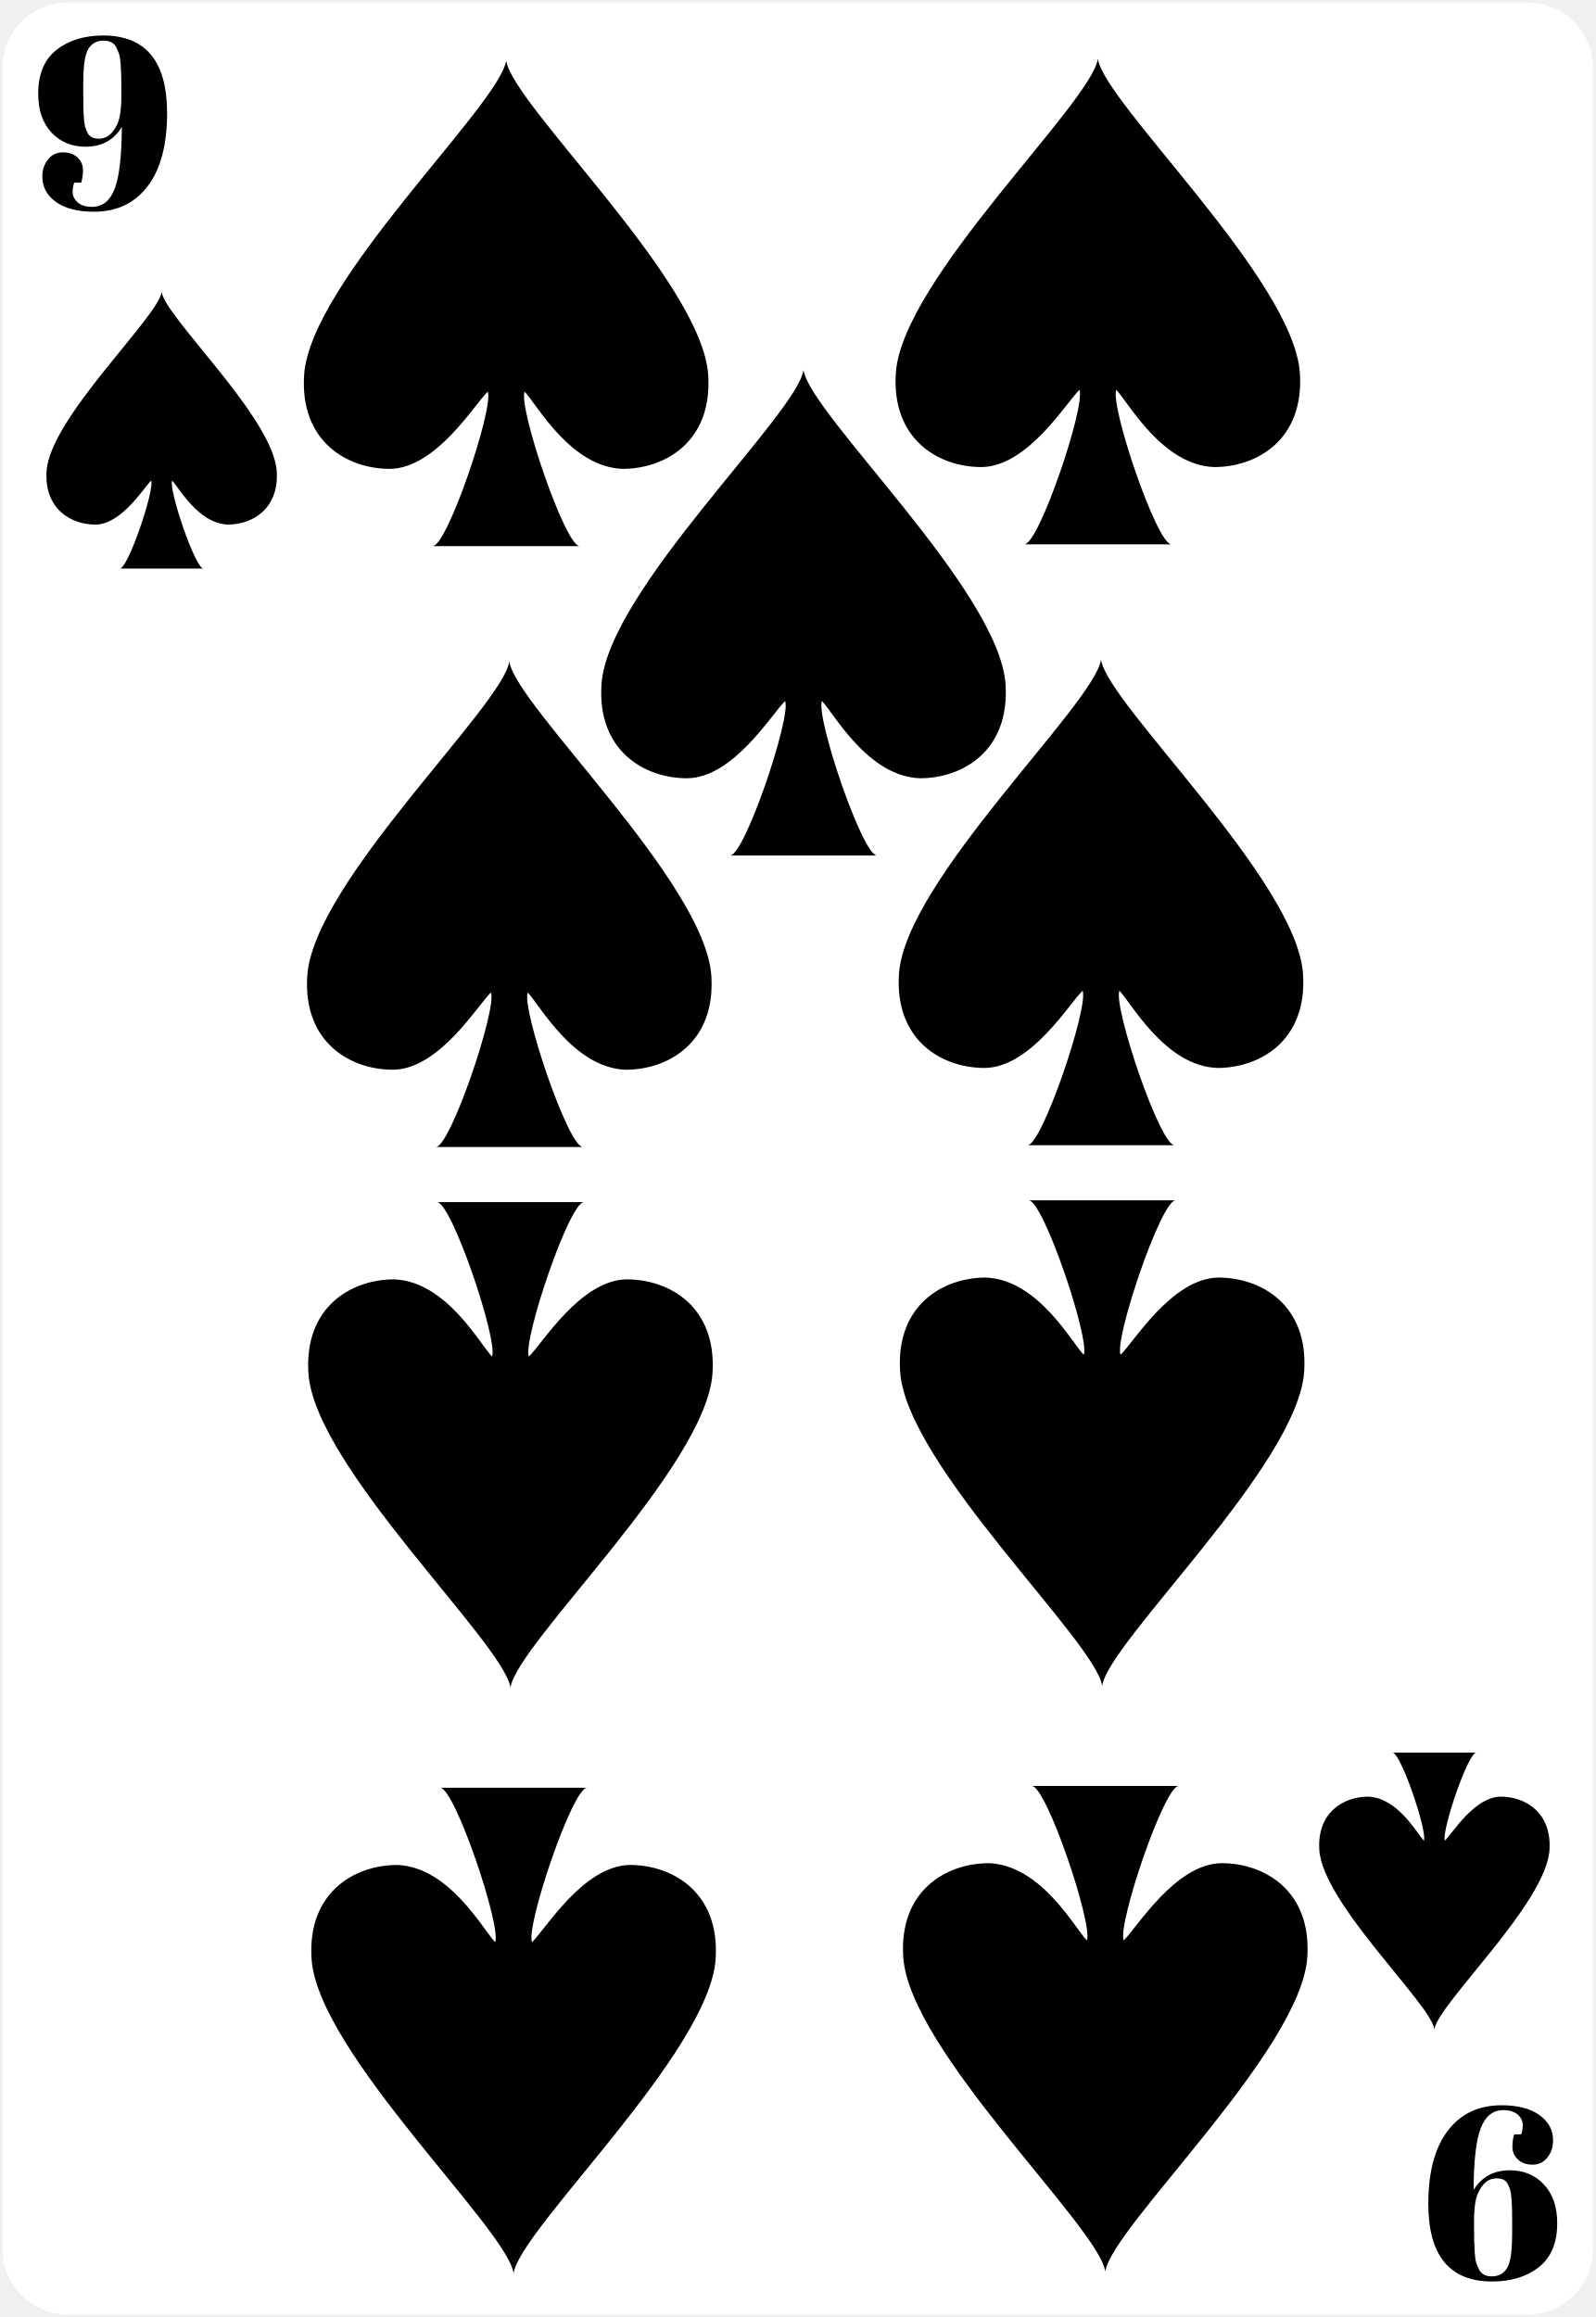
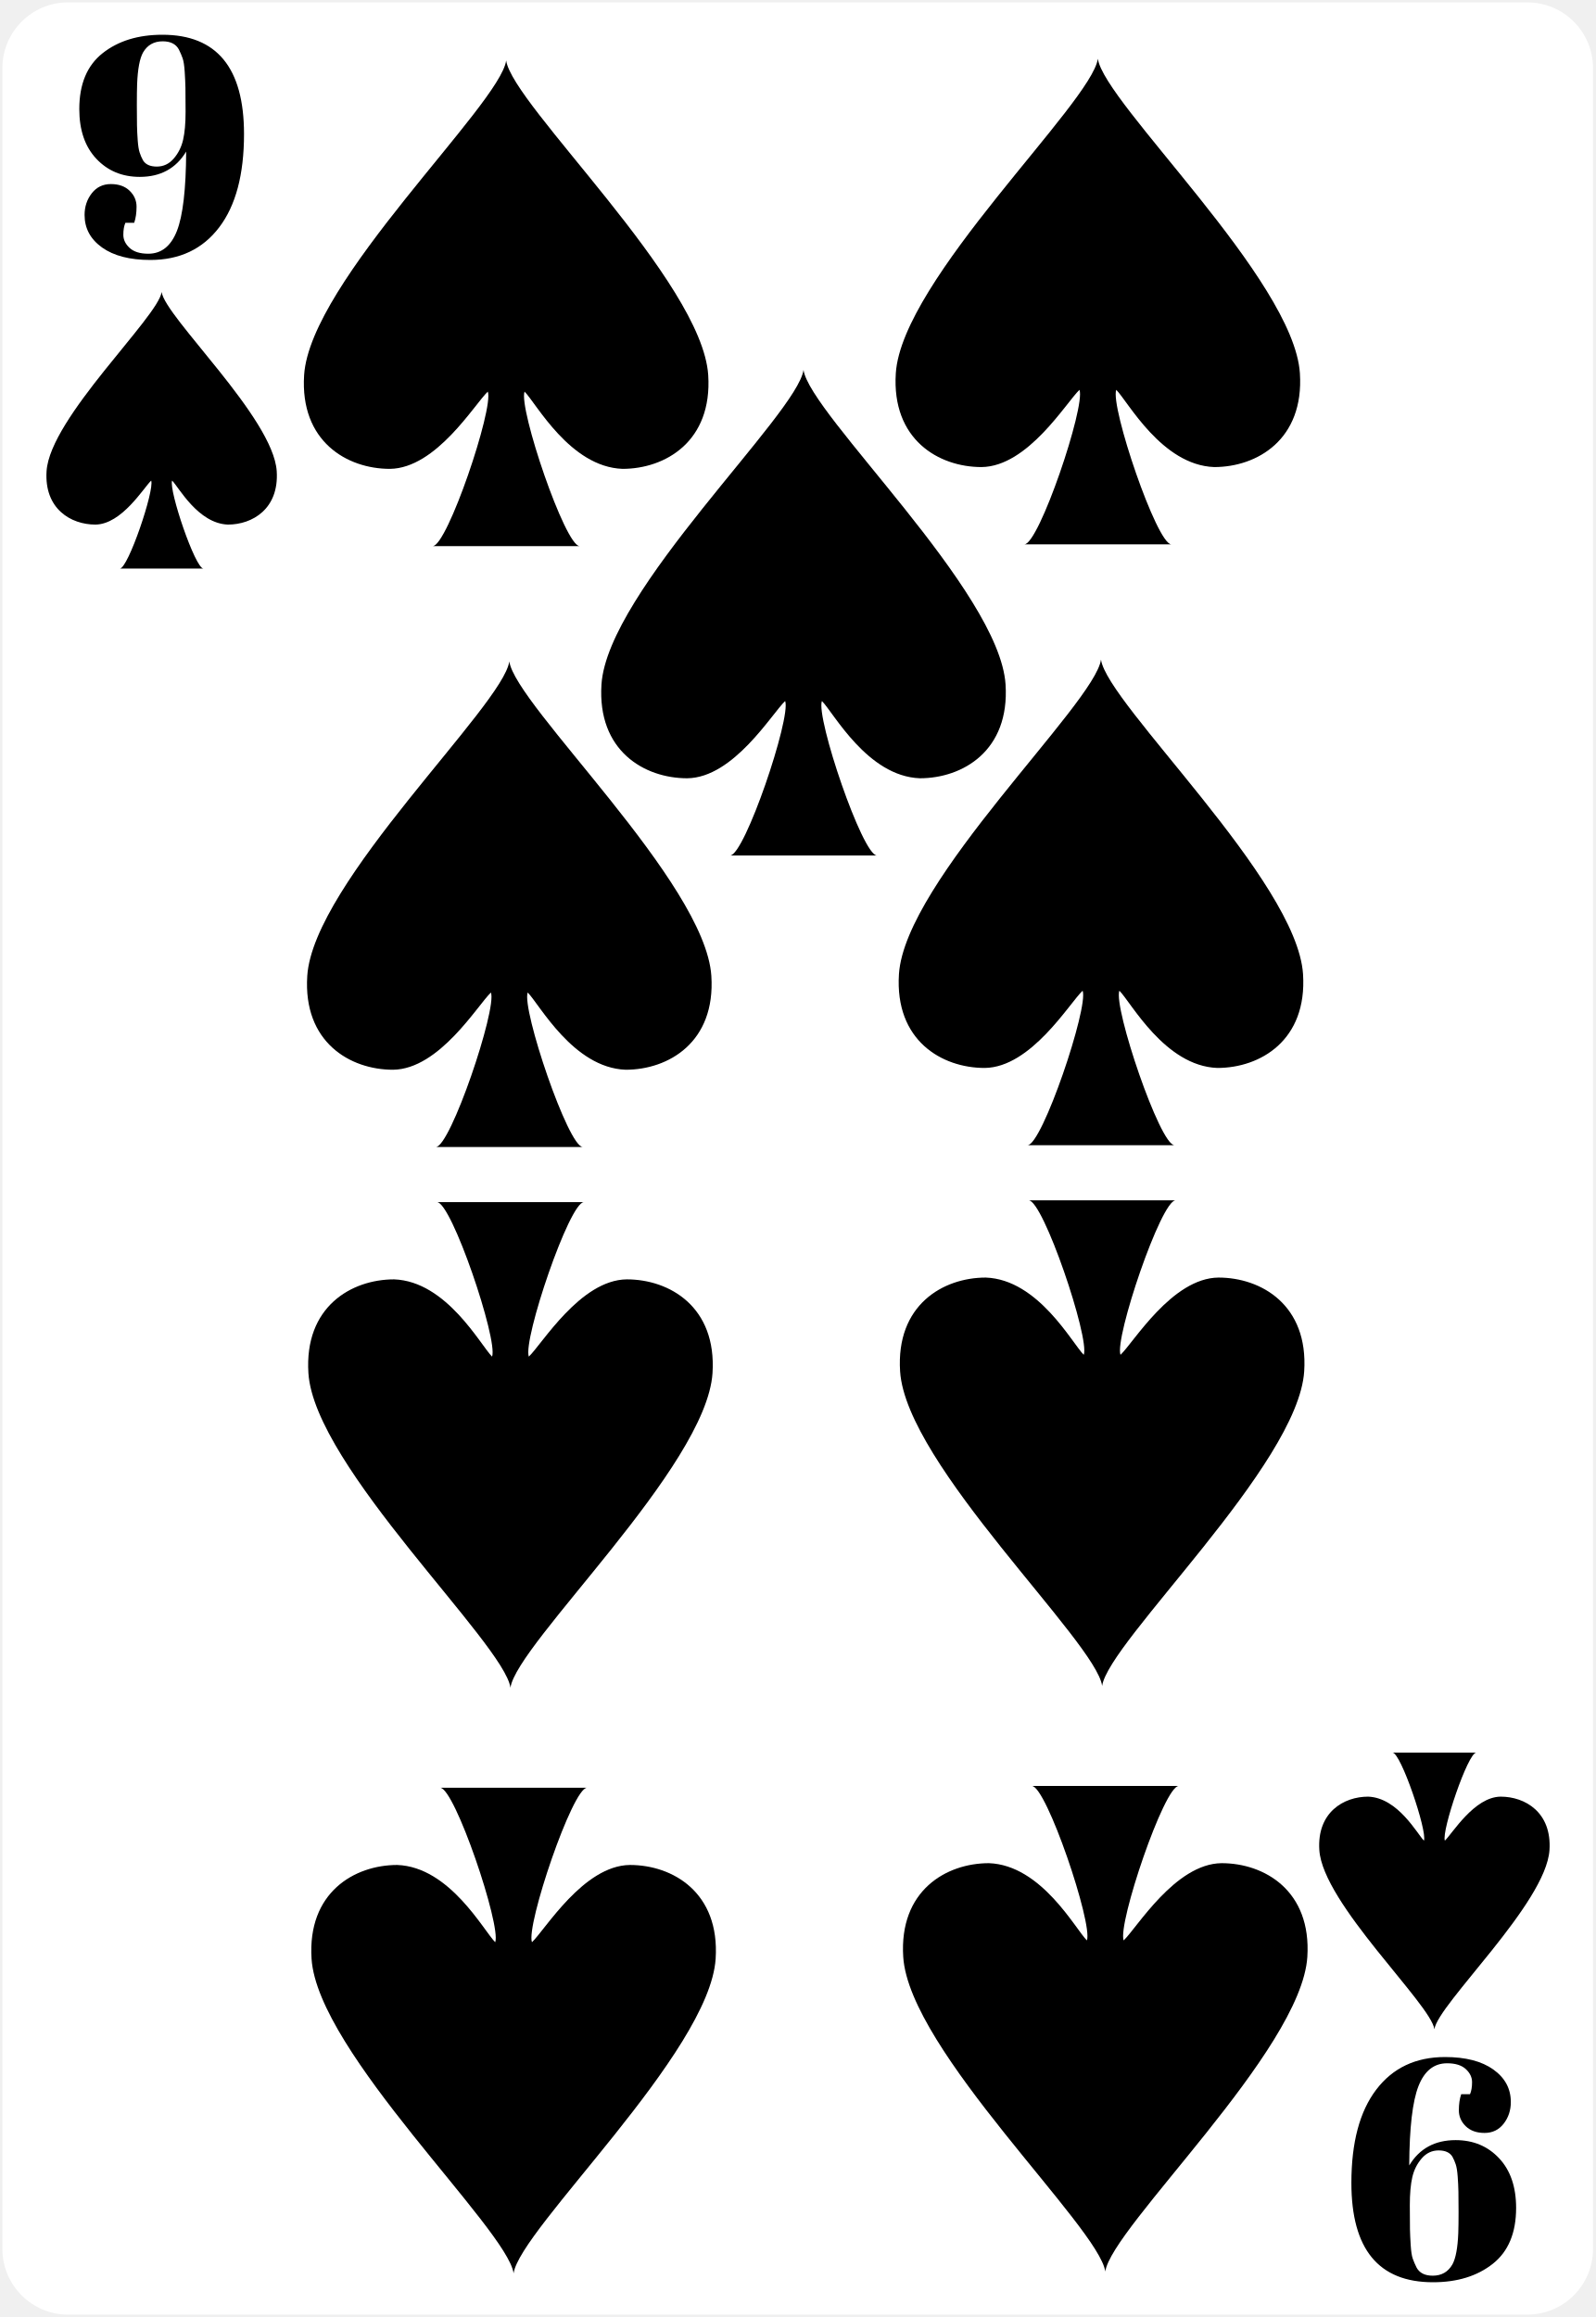
<svg xmlns="http://www.w3.org/2000/svg" width="167.087pt" height="242.667pt" viewBox="0 0 167.087 242.667" xml:space="preserve" id="svg2" version="1.1">
  <defs id="defs41" />
  <g id="Layer_x0020_1" style="fill-rule:nonzero;clip-rule:nonzero;stroke:#000000;stroke-miterlimit:4;">
    <path style="fill:#FFFFFF;stroke-width:0.5;stroke:none" d="M166.837,235.548c0,3.777-3.087,6.869-6.871,6.869H7.111c-3.775,0-6.861-3.092-6.861-6.869V7.12C0.25,3.343,3.336,0.25,7.111,0.25h152.855    c3.784,0,6.871,3.093,6.871,6.87v228.428z" id="path5" />
    <g style="stroke:none;" id="g7">
      <g id="g9">
				
			</g>
    </g>
    <g id="g15">
			
		</g>
    <g id="g19">
			
		</g>
    <g style="stroke:none;" id="g23">
      <g id="g25">
				
			</g>
    </g>
    <g style="stroke:none;" id="g31">
      <g id="g33">
				
			</g>
    </g>
  </g>
  <g id="rank-index" style="fill:#000000;stroke:none">
-     <path id="rank-index-top" d="M17.5 11.859Q17.5 16.826 15.466 19.501Q13.433 22.176 9.823 22.176Q7.297 22.176 5.865 21.152Q4.433 20.128 4.433 18.49Q4.433 17.466 5.023 16.71Q5.612 15.955 6.587 15.955Q7.561 15.955 8.127 16.506Q8.692 17.056 8.692 17.811Q8.692 18.566 8.5 19.13H7.778Q7.61 19.514 7.61 20.115Q7.61 20.717 8.127 21.19Q8.644 21.664 9.655 21.664Q11.267 21.664 12.001 19.795Q12.735 17.926 12.759 13.293Q11.508 15.366 8.957 15.366Q6.791 15.366 5.396 13.882Q4 12.397 4 9.811Q4 6.739 5.913 5.229Q7.826 3.718 10.81 3.718Q17.5 3.718 17.5 11.859ZM12.158 4.922Q11.797 4.256 10.834 4.256Q9.751 4.256 9.222 5.178Q8.813 5.92 8.741 7.738Q8.717 8.378 8.717 9.466Q8.717 10.554 8.729 11.142Q8.741 11.731 8.789 12.384Q8.837 13.037 8.945 13.37Q9.053 13.702 9.222 14.01Q9.535 14.522 10.353 14.522Q11.171 14.522 11.737 13.869Q12.302 13.216 12.507 12.333Q12.711 11.45 12.711 10.029Q12.711 8.608 12.699 8.058Q12.687 7.507 12.639 6.752Q12.591 5.997 12.471 5.651Q12.35 5.306 12.158 4.922Z" />
-     <path id="rank-index-bottom" d="M17.5 11.859Q17.5 16.826 15.466 19.501Q13.433 22.176 9.823 22.176Q7.297 22.176 5.865 21.152Q4.433 20.128 4.433 18.49Q4.433 17.466 5.023 16.71Q5.612 15.955 6.587 15.955Q7.561 15.955 8.127 16.506Q8.692 17.056 8.692 17.811Q8.692 18.566 8.5 19.13H7.778Q7.61 19.514 7.61 20.115Q7.61 20.717 8.127 21.19Q8.644 21.664 9.655 21.664Q11.267 21.664 12.001 19.795Q12.735 17.926 12.759 13.293Q11.508 15.366 8.957 15.366Q6.791 15.366 5.396 13.882Q4 12.397 4 9.811Q4 6.739 5.913 5.229Q7.826 3.718 10.81 3.718Q17.5 3.718 17.5 11.859ZM12.158 4.922Q11.797 4.256 10.834 4.256Q9.751 4.256 9.222 5.178Q8.813 5.92 8.741 7.738Q8.717 8.378 8.717 9.466Q8.717 10.554 8.729 11.142Q8.741 11.731 8.789 12.384Q8.837 13.037 8.945 13.37Q9.053 13.702 9.222 14.01Q9.535 14.522 10.353 14.522Q11.171 14.522 11.737 13.869Q12.302 13.216 12.507 12.333Q12.711 11.45 12.711 10.029Q12.711 8.608 12.699 8.058Q12.687 7.507 12.639 6.752Q12.591 5.997 12.471 5.651Q12.35 5.306 12.158 4.922Z" transform="rotate(180,83.54346,121.3335)" />
+     <path id="rank-index-top" d="M25.556 14.043Q25.556 20.39 22.957 23.808Q20.359 27.227 15.746 27.227Q12.517 27.227 10.687 25.919Q8.858 24.61 8.858 22.516Q8.858 21.208 9.611 20.243Q10.365 19.278 11.61 19.278Q12.855 19.278 13.578 19.981Q14.301 20.684 14.301 21.649Q14.301 22.614 14.055 23.334H13.132Q12.917 23.825 12.917 24.594Q12.917 25.362 13.578 25.968Q14.239 26.573 15.531 26.573Q17.591 26.573 18.529 24.185Q19.467 21.797 19.498 15.875Q17.899 18.525 14.639 18.525Q11.871 18.525 10.088 16.628Q8.304 14.73 8.304 11.426Q8.304 7.5 10.749 5.57Q13.194 3.64 17.007 3.64Q25.556 3.64 25.556 14.043ZM18.729 5.178Q18.268 4.327 17.038 4.327Q15.654 4.327 14.977 5.505Q14.455 6.454 14.362 8.776Q14.332 9.594 14.332 10.984Q14.332 12.375 14.347 13.127Q14.362 13.88 14.424 14.714Q14.485 15.548 14.624 15.973Q14.762 16.399 14.977 16.791Q15.377 17.446 16.423 17.446Q17.468 17.446 18.191 16.611Q18.913 15.777 19.175 14.648Q19.436 13.52 19.436 11.704Q19.436 9.889 19.421 9.185Q19.405 8.482 19.344 7.517Q19.282 6.552 19.129 6.11Q18.975 5.668 18.729 5.178Z" />
+     <path id="rank-index-bottom" d="M25.556 14.043Q25.556 20.39 22.957 23.808Q20.359 27.227 15.746 27.227Q12.517 27.227 10.687 25.919Q8.858 24.61 8.858 22.516Q8.858 21.208 9.611 20.243Q10.365 19.278 11.61 19.278Q12.855 19.278 13.578 19.981Q14.301 20.684 14.301 21.649Q14.301 22.614 14.055 23.334H13.132Q12.917 23.825 12.917 24.594Q12.917 25.362 13.578 25.968Q14.239 26.573 15.531 26.573Q17.591 26.573 18.529 24.185Q19.467 21.797 19.498 15.875Q17.899 18.525 14.639 18.525Q11.871 18.525 10.088 16.628Q8.304 14.73 8.304 11.426Q8.304 7.5 10.749 5.57Q13.194 3.64 17.007 3.64Q25.556 3.64 25.556 14.043ZM18.729 5.178Q18.268 4.327 17.038 4.327Q15.654 4.327 14.977 5.505Q14.455 6.454 14.362 8.776Q14.332 9.594 14.332 10.984Q14.332 12.375 14.347 13.127Q14.362 13.88 14.424 14.714Q14.485 15.548 14.624 15.973Q14.762 16.399 14.977 16.791Q15.377 17.446 16.423 17.446Q17.468 17.446 18.191 16.611Q18.913 15.777 19.175 14.648Q19.436 13.52 19.436 11.704Q19.436 9.889 19.421 9.185Q19.405 8.482 19.344 7.517Q19.282 6.552 19.129 6.11Q18.975 5.668 18.729 5.178Z" transform="rotate(180,83.54346,121.3335)" />
  </g>
  <g transform="matrix(1.508595,0,0,1.379325,16.92904,45.0659)" id="layer1-7">
    <path id="sl" d="M 7.989,3.103 C 7.747,-0.954 0.242,-8.59 0,-10.5 c -0.242,1.909 -7.747,9.545 -7.989,13.603 -0.169,2.868 1.695,4.057 3.39,4.057 1.835,-0.022 3.351,-2.801 3.873,-3.341 0.242,0.716 -1.603,6.682 -2.179,6.682 l 5.811,0 C 2.33,10.501 0.485,4.535 0.727,3.819 1.184,4.315 2.524,7.077 4.601,7.16 6.295,7.159 8.158,5.971 7.989,3.103 z" style="fill:#000000" />
  </g>
  <g transform="matrix(2.648679,0,0,2.421718,53.01089,31.766)" id="layer1-7-88">
    <path id="sl-4" d="M 7.989,3.103 C 7.747,-0.954 0.242,-8.59 0,-10.5 c -0.242,1.909 -7.747,9.545 -7.989,13.603 -0.169,2.868 1.695,4.057 3.39,4.057 1.835,-0.022 3.351,-2.801 3.873,-3.341 0.242,0.716 -1.603,6.682 -2.179,6.682 l 5.811,0 C 2.33,10.501 0.485,4.535 0.727,3.819 1.184,4.315 2.524,7.077 4.601,7.16 6.295,7.159 8.158,5.971 7.989,3.103 z" style="fill:#000000" />
  </g>
  <g transform="matrix(-1.508595,0,0,-1.379325,150.2251,198.0441)" id="layer1-7-3">
    <path id="sl-1" d="M 7.989,3.103 C 7.747,-0.954 0.242,-8.59 0,-10.5 c -0.242,1.909 -7.747,9.545 -7.989,13.603 -0.169,2.868 1.695,4.057 3.39,4.057 1.835,-0.022 3.351,-2.801 3.873,-3.341 0.242,0.716 -1.603,6.682 -2.179,6.682 l 5.811,0 C 2.33,10.501 0.485,4.535 0.727,3.819 1.184,4.315 2.524,7.077 4.601,7.16 6.295,7.159 8.158,5.971 7.989,3.103 z" style="fill:#000000" />
  </g>
  <g transform="matrix(2.648679,0,0,2.421718,53.33971,94.6985)" id="layer1-7-88-8">
    <path id="sl-4-8" d="M 7.989,3.103 C 7.747,-0.954 0.242,-8.59 0,-10.5 c -0.242,1.909 -7.747,9.545 -7.989,13.603 -0.169,2.868 1.695,4.057 3.39,4.057 1.835,-0.022 3.351,-2.801 3.873,-3.341 0.242,0.716 -1.603,6.682 -2.179,6.682 l 5.811,0 C 2.33,10.501 0.485,4.535 0.727,3.819 1.184,4.315 2.524,7.077 4.601,7.16 6.295,7.159 8.158,5.971 7.989,3.103 z" style="fill:#000000" />
  </g>
  <g transform="matrix(-2.648679,0,0,-2.421718,53.78926,212.6639)" id="layer1-7-88-4">
    <path id="sl-4-3" d="M 7.989,3.103 C 7.747,-0.954 0.242,-8.59 0,-10.5 c -0.242,1.909 -7.747,9.545 -7.989,13.603 -0.169,2.868 1.695,4.057 3.39,4.057 1.835,-0.022 3.351,-2.801 3.873,-3.341 0.242,0.716 -1.603,6.682 -2.179,6.682 l 5.811,0 C 2.33,10.501 0.485,4.535 0.727,3.819 1.184,4.315 2.524,7.077 4.601,7.16 6.295,7.159 8.158,5.971 7.989,3.103 z" style="fill:#000000" />
  </g>
  <g transform="matrix(-2.648679,0,0,-2.421718,53.46044,151.3314)" id="layer1-7-88-8-1">
    <path id="sl-4-8-4" d="M 7.989,3.103 C 7.747,-0.954 0.242,-8.59 0,-10.5 c -0.242,1.909 -7.747,9.545 -7.989,13.603 -0.169,2.868 1.695,4.057 3.39,4.057 1.835,-0.022 3.351,-2.801 3.873,-3.341 0.242,0.716 -1.603,6.682 -2.179,6.682 l 5.811,0 C 2.33,10.501 0.485,4.535 0.727,3.819 1.184,4.315 2.524,7.077 4.601,7.16 6.295,7.159 8.158,5.971 7.989,3.103 z" style="fill:#000000" />
  </g>
  <g transform="matrix(2.648679,0,0,2.421718,114.9782,31.57803)" id="layer1-7-88-9">
    <path id="sl-4-2" d="M 7.989,3.103 C 7.747,-0.954 0.242,-8.59 0,-10.5 c -0.242,1.909 -7.747,9.545 -7.989,13.603 -0.169,2.868 1.695,4.057 3.39,4.057 1.835,-0.022 3.351,-2.801 3.873,-3.341 0.242,0.716 -1.603,6.682 -2.179,6.682 l 5.811,0 C 2.33,10.501 0.485,4.535 0.727,3.819 1.184,4.315 2.524,7.077 4.601,7.16 6.295,7.159 8.158,5.971 7.989,3.103 z" style="fill:#000000" />
  </g>
  <g transform="matrix(2.648679,0,0,2.421718,115.307,94.51054)" id="layer1-7-88-8-0">
    <path id="sl-4-8-6" d="M 7.989,3.103 C 7.747,-0.954 0.242,-8.59 0,-10.5 c -0.242,1.909 -7.747,9.545 -7.989,13.603 -0.169,2.868 1.695,4.057 3.39,4.057 1.835,-0.022 3.351,-2.801 3.873,-3.341 0.242,0.716 -1.603,6.682 -2.179,6.682 l 5.811,0 C 2.33,10.501 0.485,4.535 0.727,3.819 1.184,4.315 2.524,7.077 4.601,7.16 6.295,7.159 8.158,5.971 7.989,3.103 z" style="fill:#000000" />
  </g>
  <g transform="matrix(-2.648679,0,0,-2.421718,115.7566,212.476)" id="layer1-7-88-4-8">
    <path id="sl-4-3-9" d="M 7.989,3.103 C 7.747,-0.954 0.242,-8.59 0,-10.5 c -0.242,1.909 -7.747,9.545 -7.989,13.603 -0.169,2.868 1.695,4.057 3.39,4.057 1.835,-0.022 3.351,-2.801 3.873,-3.341 0.242,0.716 -1.603,6.682 -2.179,6.682 l 5.811,0 C 2.33,10.501 0.485,4.535 0.727,3.819 1.184,4.315 2.524,7.077 4.601,7.16 6.295,7.159 8.158,5.971 7.989,3.103 z" style="fill:#000000" />
  </g>
  <g transform="matrix(-2.648679,0,0,-2.421718,115.4278,151.1435)" id="layer1-7-88-8-1-2">
    <path id="sl-4-8-4-6" d="M 7.989,3.103 C 7.747,-0.954 0.242,-8.59 0,-10.5 c -0.242,1.909 -7.747,9.545 -7.989,13.603 -0.169,2.868 1.695,4.057 3.39,4.057 1.835,-0.022 3.351,-2.801 3.873,-3.341 0.242,0.716 -1.603,6.682 -2.179,6.682 l 5.811,0 C 2.33,10.501 0.485,4.535 0.727,3.819 1.184,4.315 2.524,7.077 4.601,7.16 6.295,7.159 8.158,5.971 7.989,3.103 z" style="fill:#000000" />
  </g>
  <g transform="matrix(2.648679,0,0,2.421718,84.15214,64.1712)" id="layer1-7-88-6">
    <path id="sl-4-4" d="M 7.989,3.103 C 7.747,-0.954 0.242,-8.59 0,-10.5 c -0.242,1.909 -7.747,9.545 -7.989,13.603 -0.169,2.868 1.695,4.057 3.39,4.057 1.835,-0.022 3.351,-2.801 3.873,-3.341 0.242,0.716 -1.603,6.682 -2.179,6.682 l 5.811,0 C 2.33,10.501 0.485,4.535 0.727,3.819 1.184,4.315 2.524,7.077 4.601,7.16 6.295,7.159 8.158,5.971 7.989,3.103 z" style="fill:#000000" />
  </g>
</svg>
